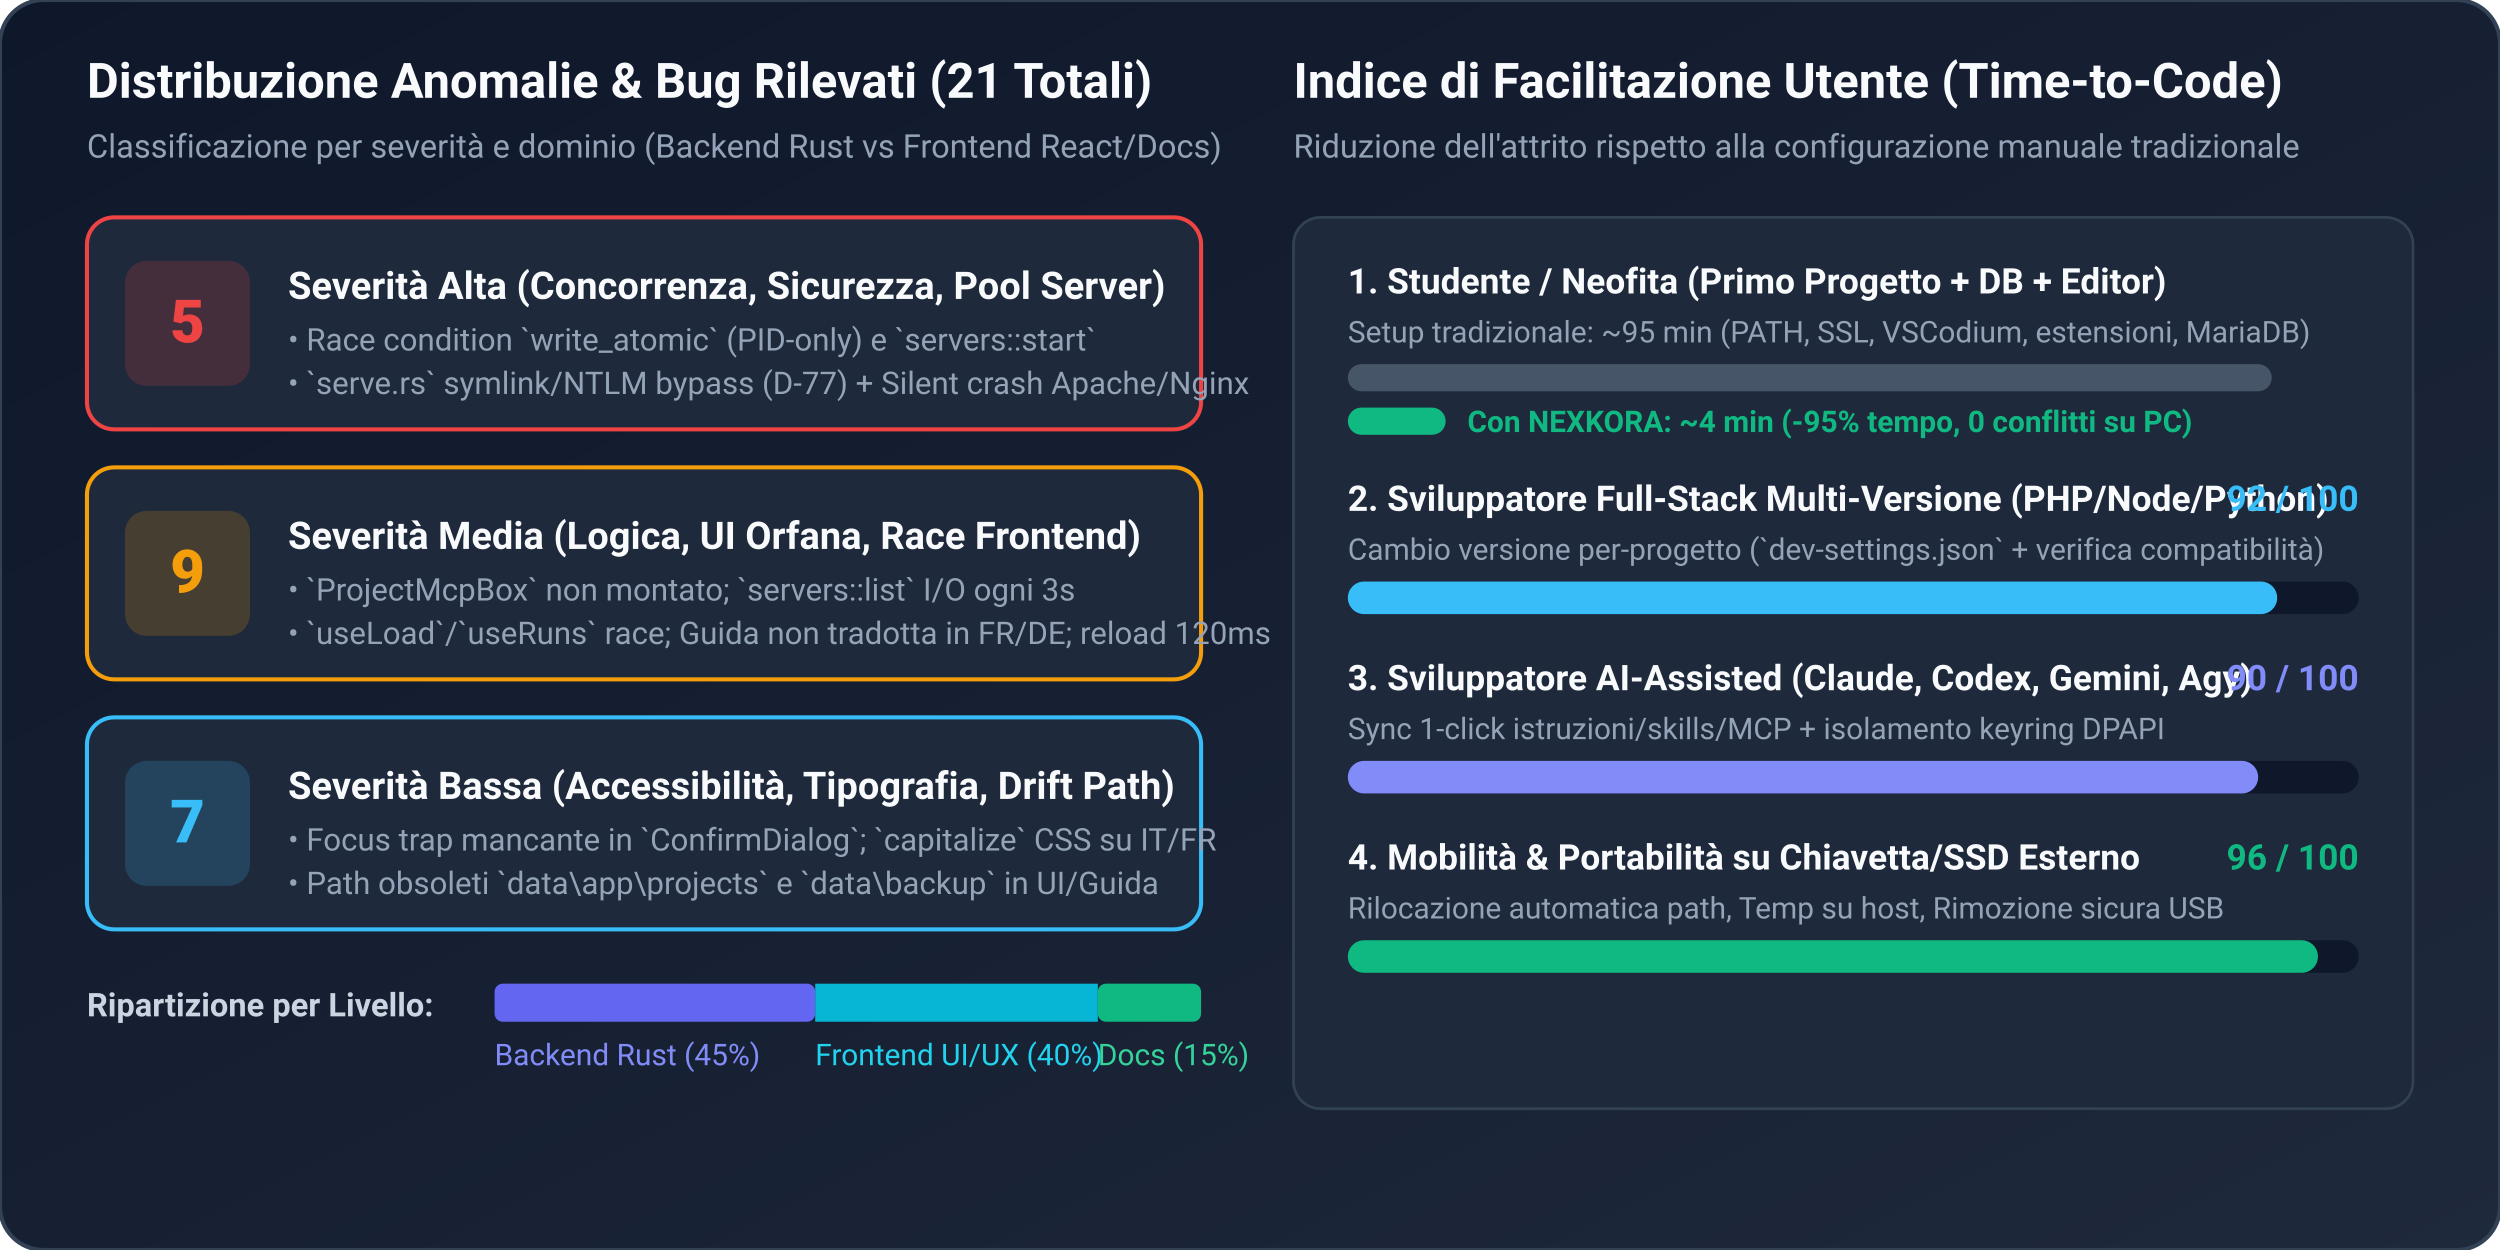
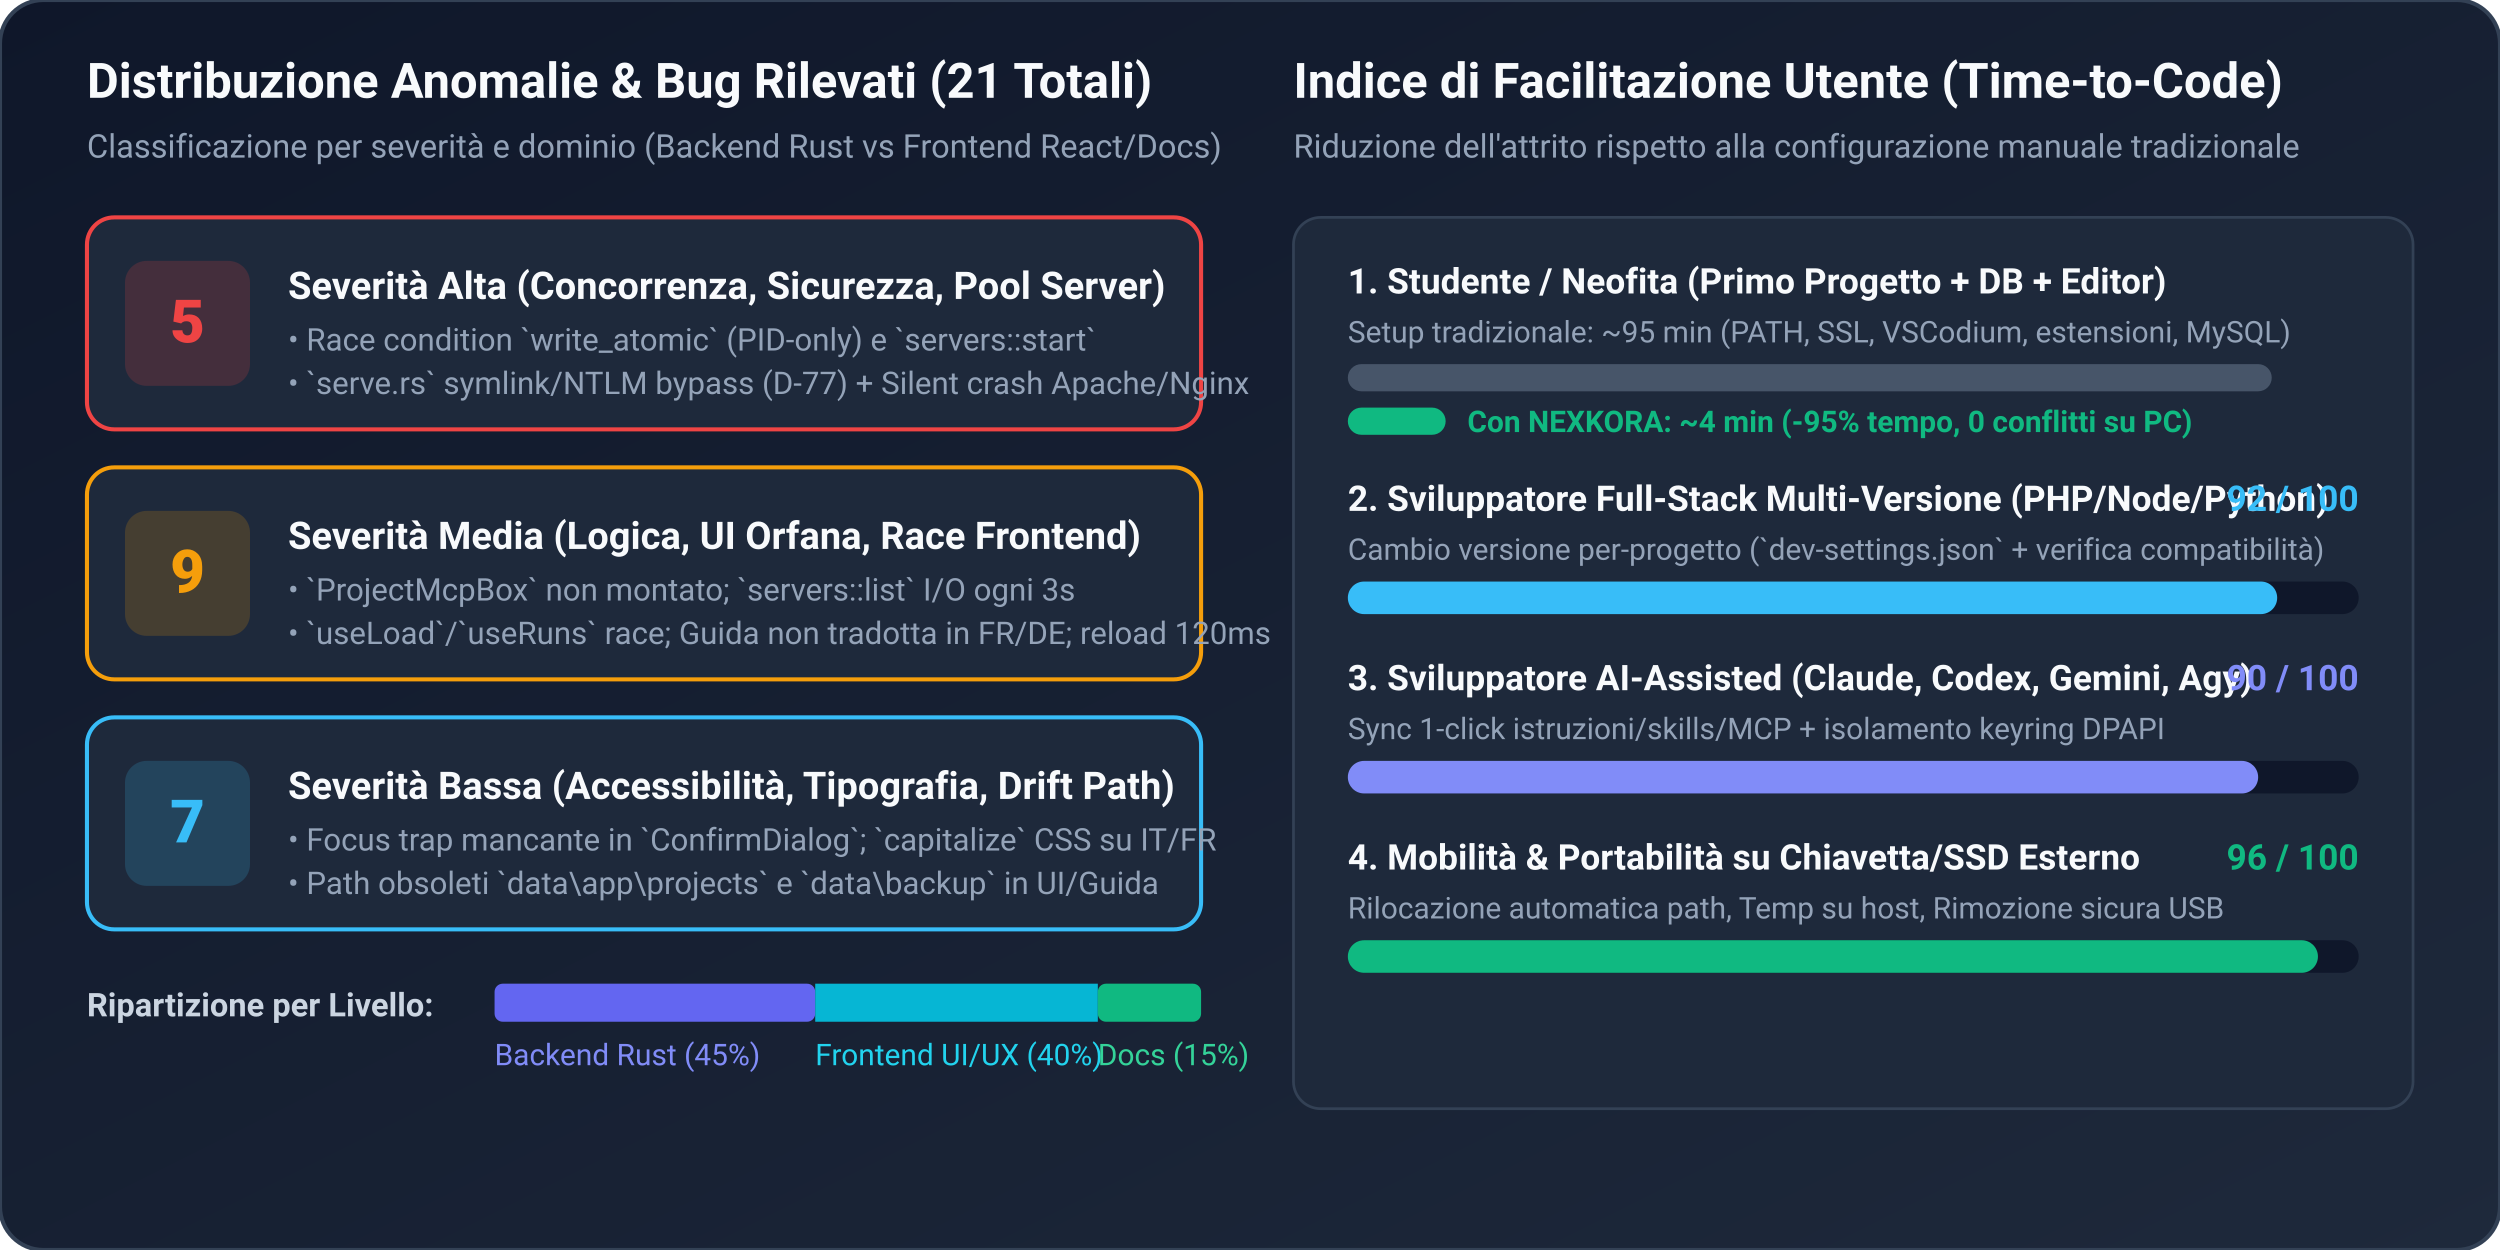
<svg xmlns="http://www.w3.org/2000/svg" viewBox="0 0 920 460" width="100%" height="100%" font-family="'Segoe UI', -apple-system, BlinkMacSystemFont, Roboto, Helvetica, Arial, sans-serif">
  <defs>
    <linearGradient id="bg3" x1="0%" y1="0%" x2="100%" y2="100%">
      <stop offset="0%" stop-color="#0f172a" />
      <stop offset="100%" stop-color="#1e293b" />
    </linearGradient>
  </defs>
  <rect width="920" height="460" rx="16" fill="url(#bg3)" stroke="#334155" stroke-width="1.5" />
  <g transform="translate(32, 36)">
    <text x="0" y="0" fill="#f8fafc" font-size="18" font-weight="700">Distribuzione Anomalie &amp; Bug Rilevati (21 Totali)</text>
    <text x="0" y="22" fill="#94a3b8" font-size="12">Classificazione per severità e dominio (Backend Rust vs Frontend React/Docs)</text>
    <g transform="translate(0, 44)">
      <rect width="410" height="78" rx="10" fill="#1e293b" stroke="#ef4444" stroke-width="1.5" />
      <rect x="14" y="16" width="46" height="46" rx="8" fill="#ef4444" fill-opacity="0.18" />
      <text x="37" y="46" text-anchor="middle" fill="#ef4444" font-size="22" font-weight="800">5</text>
      <text x="74" y="30" fill="#f8fafc" font-size="14" font-weight="700">Severità Alta (Concorrenza, Sicurezza, Pool Server)</text>
      <text x="74" y="49" fill="#94a3b8" font-size="11.5">• Race condition `write_atomic` (PID-only) e `servers::start`</text>
      <text x="74" y="65" fill="#94a3b8" font-size="11.5">• `serve.rs` symlink/NTLM bypass (D-77) + Silent crash Apache/Nginx</text>
    </g>
    <g transform="translate(0, 136)">
      <rect width="410" height="78" rx="10" fill="#1e293b" stroke="#f59e0b" stroke-width="1.5" />
      <rect x="14" y="16" width="46" height="46" rx="8" fill="#f59e0b" fill-opacity="0.18" />
      <text x="37" y="46" text-anchor="middle" fill="#f59e0b" font-size="22" font-weight="800">9</text>
      <text x="74" y="30" fill="#f8fafc" font-size="14" font-weight="700">Severità Media (Logica, UI Orfana, Race Frontend)</text>
      <text x="74" y="49" fill="#94a3b8" font-size="11.5">• `ProjectMcpBox` non montato; `servers::list` I/O ogni 3s</text>
      <text x="74" y="65" fill="#94a3b8" font-size="11.5">• `useLoad`/`useRuns` race; Guida non tradotta in FR/DE; reload 120ms</text>
    </g>
    <g transform="translate(0, 228)">
      <rect width="410" height="78" rx="10" fill="#1e293b" stroke="#38bdf8" stroke-width="1.5" />
      <rect x="14" y="16" width="46" height="46" rx="8" fill="#38bdf8" fill-opacity="0.18" />
      <text x="37" y="46" text-anchor="middle" fill="#38bdf8" font-size="22" font-weight="800">7</text>
      <text x="74" y="30" fill="#f8fafc" font-size="14" font-weight="700">Severità Bassa (Accessibilità, Tipografia, Drift Path)</text>
      <text x="74" y="49" fill="#94a3b8" font-size="11.5">• Focus trap mancante in `ConfirmDialog`; `capitalize` CSS su IT/FR</text>
      <text x="74" y="65" fill="#94a3b8" font-size="11.5">• Path obsoleti `data\app\projects` e `data\backup` in UI/Guida</text>
    </g>
    <g transform="translate(0, 324)">
      <text x="0" y="14" fill="#cbd5e1" font-size="12" font-weight="600">Ripartizione per Livello:</text>
      <rect x="150" y="2" width="118" height="14" rx="3" fill="#6366f1" />
      <rect x="268" y="2" width="104" height="14" fill="#06b6d4" />
      <rect x="372" y="2" width="38" height="14" rx="3" fill="#10b981" />
      <text x="150" y="32" fill="#818cf8" font-size="11">Backend Rust (45%)</text>
      <text x="268" y="32" fill="#22d3ee" font-size="11">Frontend UI/UX (40%)</text>
      <text x="372" y="32" fill="#34d399" font-size="11">Docs (15%)</text>
    </g>
  </g>
  <g transform="translate(476, 36)">
    <text x="0" y="0" fill="#f8fafc" font-size="18" font-weight="700">Indice di Facilitazione Utente (Time-to-Code)</text>
    <text x="0" y="22" fill="#94a3b8" font-size="12">Riduzione dell'attrito rispetto alla configurazione manuale tradizionale</text>
    <g transform="translate(0, 44)">
      <rect width="412" height="328" rx="10" fill="#1e293b" stroke="#334155" stroke-width="1" />
      <g transform="translate(20, 28)">
        <text x="0" y="0" fill="#f8fafc" font-size="13" font-weight="700">1. Studente / Neofita (Primo Progetto + DB + Editor)</text>
-         <text x="0" y="18" fill="#94a3b8" font-size="11">Setup tradizionale: ~95 min (PATH, SSL, VSCodium, estensioni, MariaDB)</text>
+         <text x="0" y="18" fill="#94a3b8" font-size="11">Setup tradizionale: ~95 min (PATH, SSL, VSCodium, estensioni, MySQL)</text>
        <rect x="0" y="26" width="340" height="10" rx="5" fill="#475569" />
        <rect x="0" y="42" width="36" height="10" rx="5" fill="#10b981" />
        <text x="44" y="51" fill="#10b981" font-size="11" font-weight="700">Con NEXKORA: ~4 min (-95% tempo, 0 conflitti su PC)</text>
      </g>
      <g transform="translate(20, 108)">
        <text x="0" y="0" fill="#f8fafc" font-size="13" font-weight="700">2. Sviluppatore Full-Stack Multi-Versione (PHP/Node/Python)</text>
        <text x="0" y="18" fill="#94a3b8" font-size="11">Cambio versione per-progetto (`dev-settings.json` + verifica compatibilità)</text>
        <rect x="0" y="26" width="372" height="12" rx="6" fill="#0f172a" />
        <rect x="0" y="26" width="342" height="12" rx="6" fill="#38bdf8" />
        <text x="372" y="0" text-anchor="end" fill="#38bdf8" font-size="13" font-weight="700">92 / 100</text>
      </g>
      <g transform="translate(20, 174)">
        <text x="0" y="0" fill="#f8fafc" font-size="13" font-weight="700">3. Sviluppatore AI-Assisted (Claude, Codex, Gemini, Agy)</text>
        <text x="0" y="18" fill="#94a3b8" font-size="11">Sync 1-click istruzioni/skills/MCP + isolamento keyring DPAPI</text>
        <rect x="0" y="26" width="372" height="12" rx="6" fill="#0f172a" />
        <rect x="0" y="26" width="335" height="12" rx="6" fill="#818cf8" />
        <text x="372" y="0" text-anchor="end" fill="#818cf8" font-size="13" font-weight="700">90 / 100</text>
      </g>
      <g transform="translate(20, 240)">
        <text x="0" y="0" fill="#f8fafc" font-size="13" font-weight="700">4. Mobilità &amp; Portabilità su Chiavetta/SSD Esterno</text>
        <text x="0" y="18" fill="#94a3b8" font-size="11">Rilocazione automatica path, Temp su host, Rimozione sicura USB</text>
        <rect x="0" y="26" width="372" height="12" rx="6" fill="#0f172a" />
        <rect x="0" y="26" width="357" height="12" rx="6" fill="#10b981" />
        <text x="372" y="0" text-anchor="end" fill="#10b981" font-size="13" font-weight="700">96 / 100</text>
      </g>
    </g>
  </g>
</svg>
